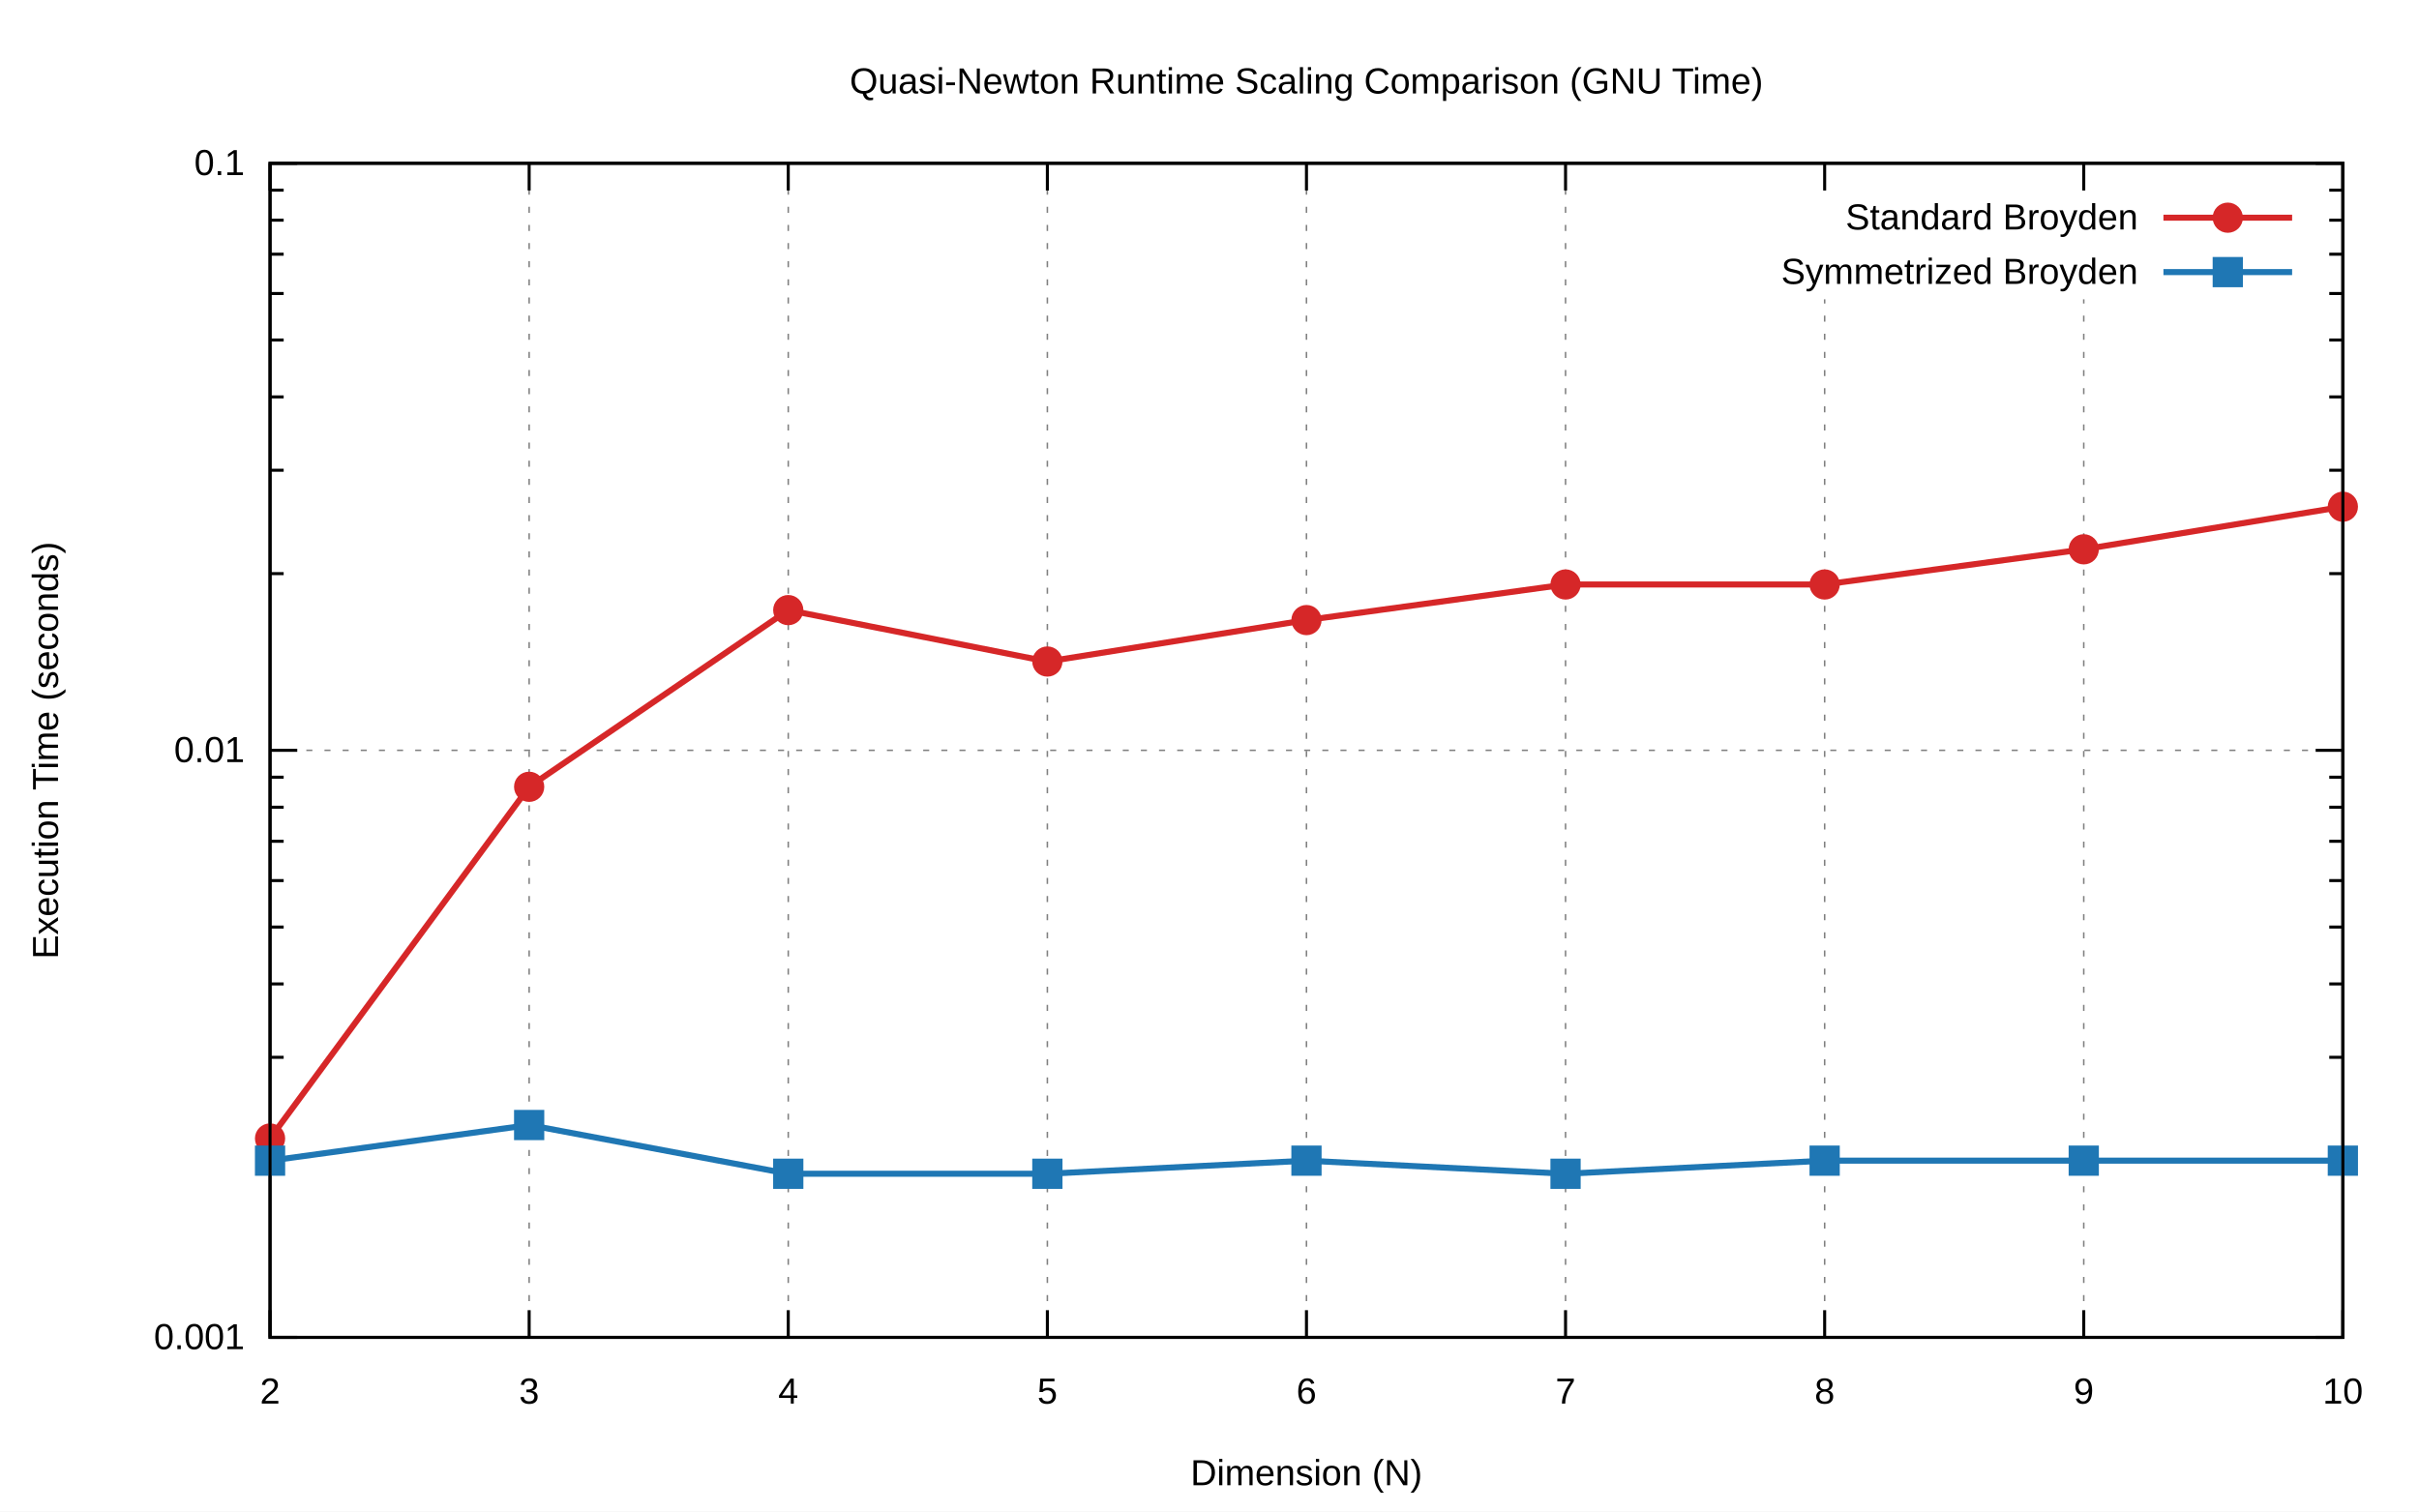
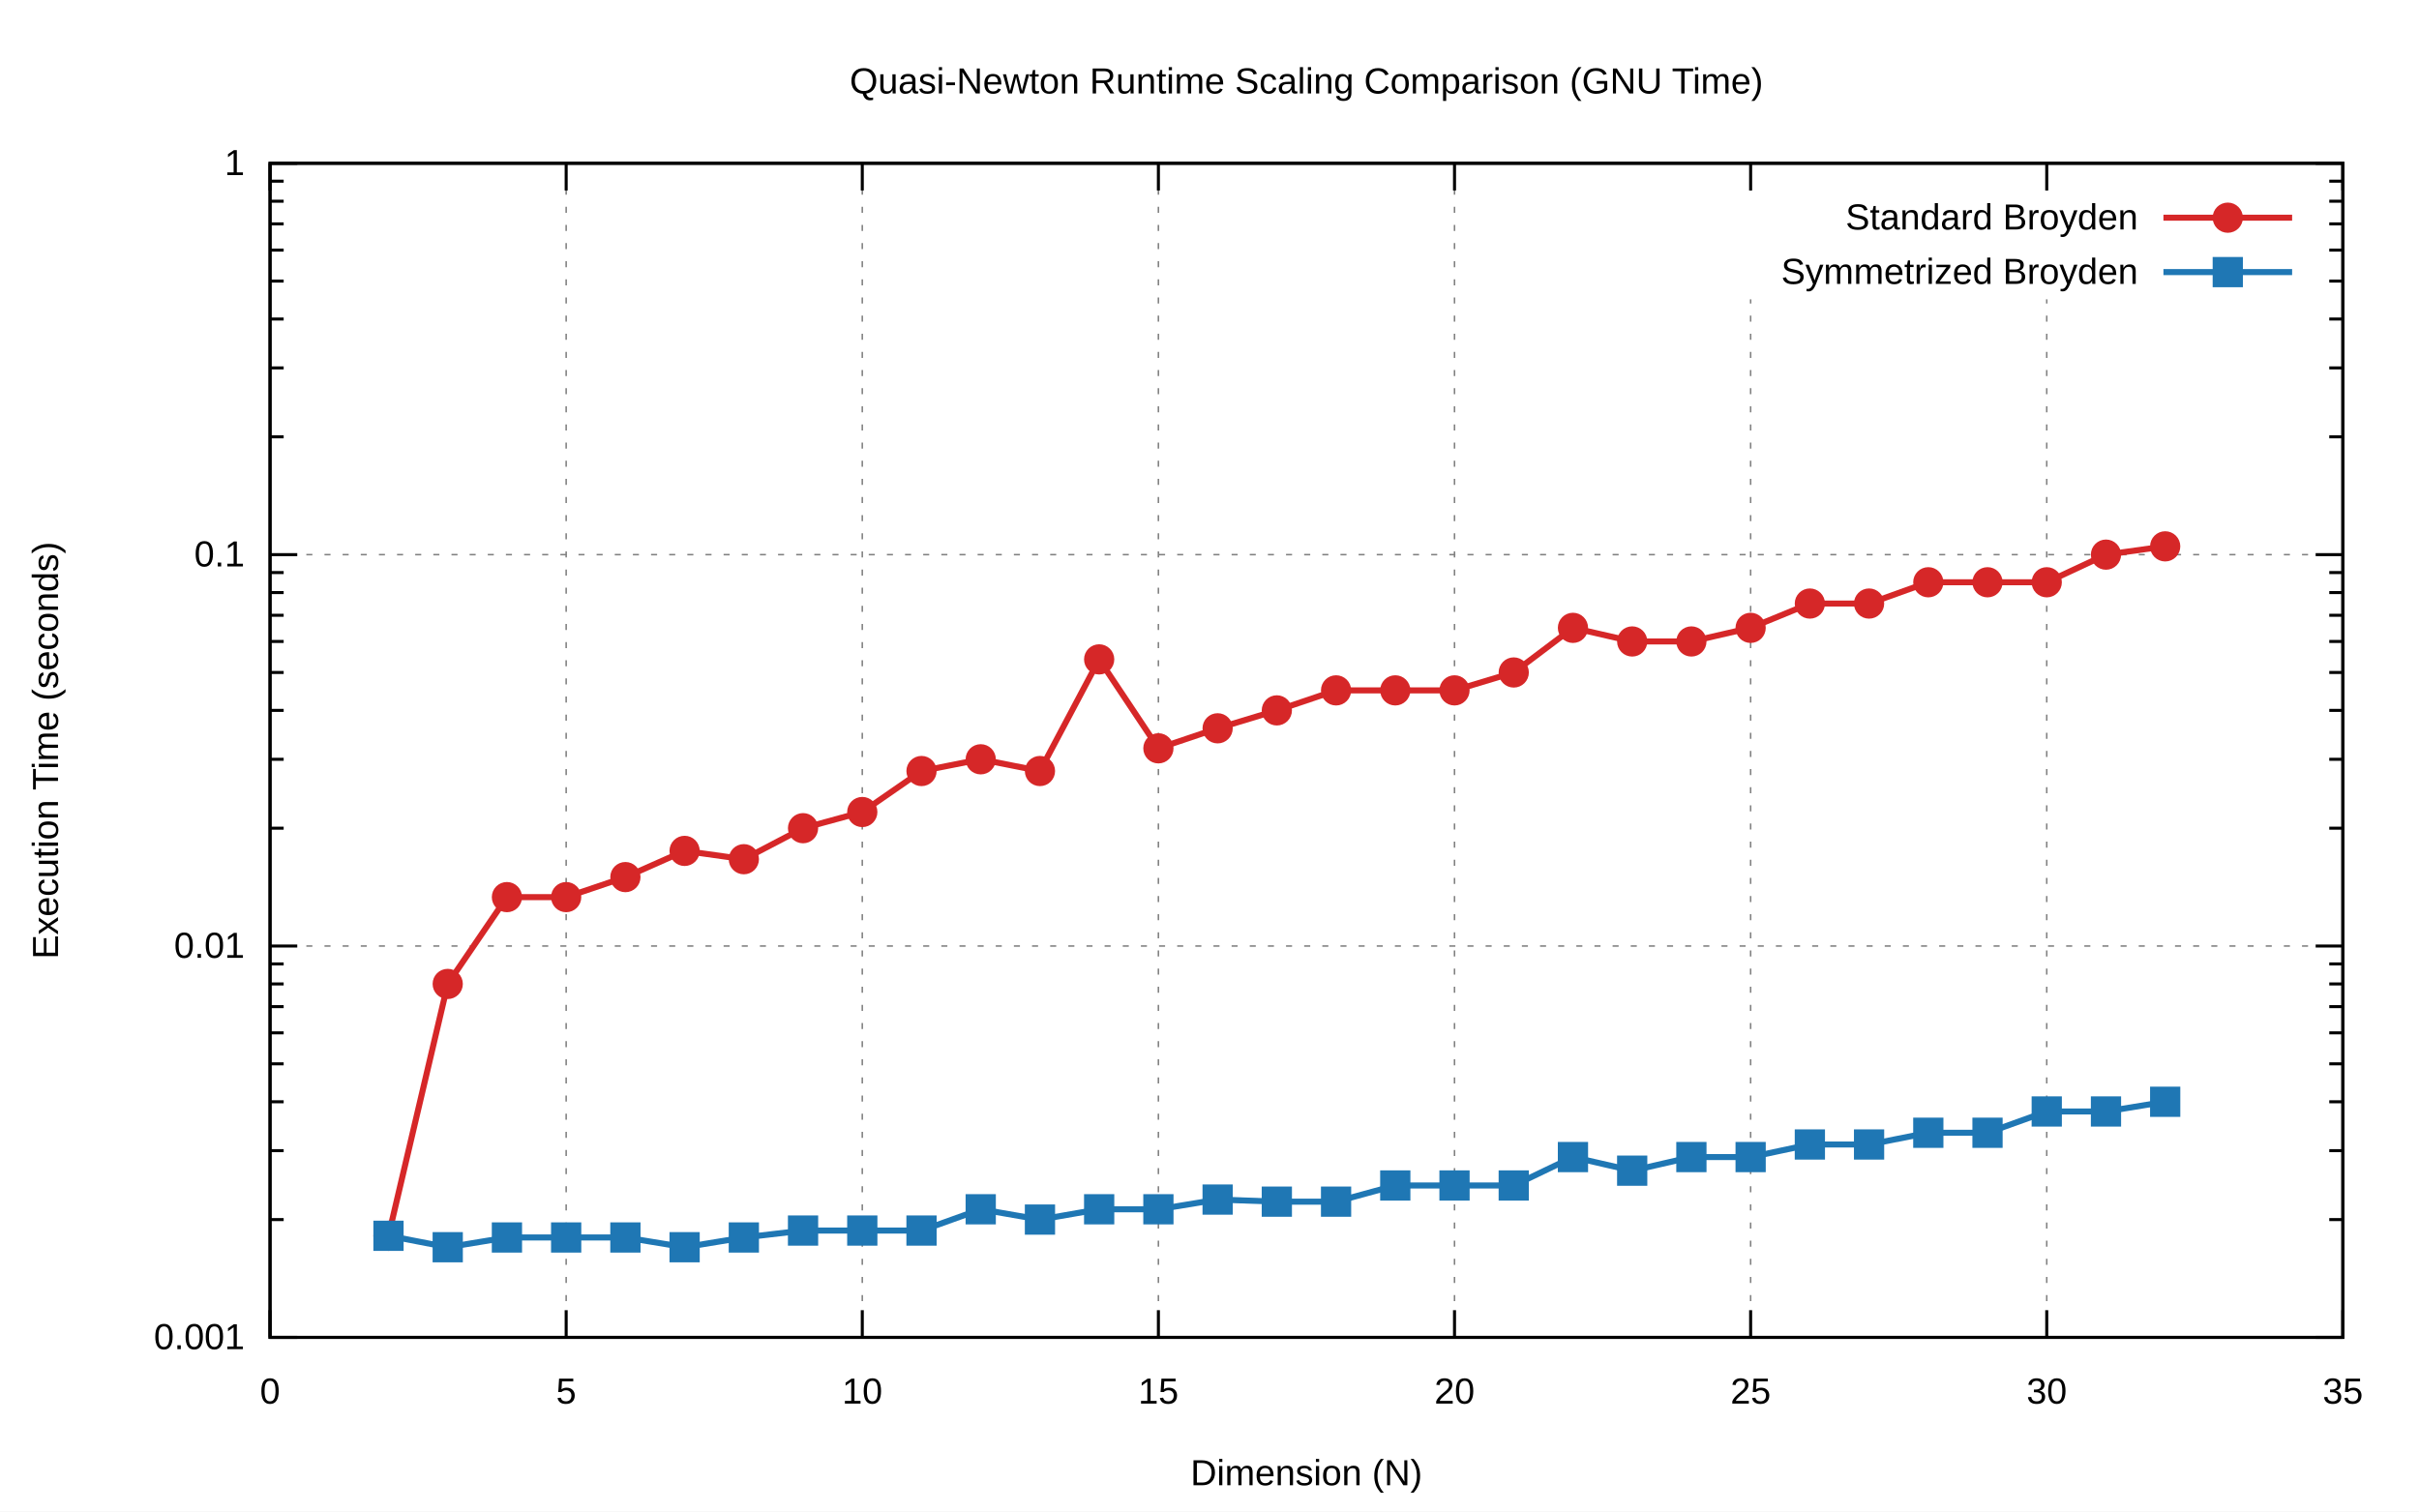
<svg xmlns="http://www.w3.org/2000/svg" xmlns:xlink="http://www.w3.org/1999/xlink" width="800" height="500" viewBox="0 0 800 500">
  <g id="gnuplot_canvas">
    <rect x="0" y="0" width="800" height="500" fill="#ffffff" />
    <defs>
      <circle id="gpDot" r="0.5" stroke-width="0.5" stroke="currentColor" />
      <path id="gpPt0" stroke-width="0.222" stroke="currentColor" d="M-1,0 h2 M0,-1 v2" />
      <path id="gpPt1" stroke-width="0.222" stroke="currentColor" d="M-1,-1 L1,1 M1,-1 L-1,1" />
      <path id="gpPt2" stroke-width="0.222" stroke="currentColor" d="M-1,0 L1,0 M0,-1 L0,1 M-1,-1 L1,1 M-1,1 L1,-1" />
      <rect id="gpPt3" stroke-width="0.222" stroke="currentColor" x="-1" y="-1" width="2" height="2" />
      <rect id="gpPt4" stroke-width="0.222" stroke="currentColor" fill="currentColor" x="-1" y="-1" width="2" height="2" />
      <circle id="gpPt5" stroke-width="0.222" stroke="currentColor" cx="0" cy="0" r="1" />
      <use xlink:href="#gpPt5" id="gpPt6" fill="currentColor" stroke="none" />
      <path id="gpPt7" stroke-width="0.222" stroke="currentColor" d="M0,-1.33 L-1.33,0.67 L1.33,0.67 z" />
      <use xlink:href="#gpPt7" id="gpPt8" fill="currentColor" stroke="none" />
      <use xlink:href="#gpPt7" id="gpPt9" stroke="currentColor" transform="rotate(180)" />
      <use xlink:href="#gpPt9" id="gpPt10" fill="currentColor" stroke="none" />
      <use xlink:href="#gpPt3" id="gpPt11" stroke="currentColor" transform="rotate(45)" />
      <use xlink:href="#gpPt11" id="gpPt12" fill="currentColor" stroke="none" />
      <path id="gpPt13" stroke-width="0.222" stroke="currentColor" d="M0,1.330 L1.265,0.411 L0.782,-1.067 L-0.782,-1.076 L-1.265,0.411 z" />
      <use xlink:href="#gpPt13" id="gpPt14" fill="currentColor" stroke="none" />
      <filter id="textbox" filterUnits="objectBoundingBox" x="0" y="0" height="1" width="1">
        <feFlood flood-color="#FFFFFF" flood-opacity="1" result="bgnd" />
        <feComposite in="SourceGraphic" in2="bgnd" operator="atop" />
      </filter>
      <filter id="greybox" filterUnits="objectBoundingBox" x="0" y="0" height="1" width="1">
        <feFlood flood-color="lightgrey" flood-opacity="1" result="grey" />
        <feComposite in="SourceGraphic" in2="grey" operator="atop" />
      </filter>
    </defs>
    <g fill="none" color="#FFFFFF" stroke="currentColor" stroke-width="1.00" stroke-linecap="butt" stroke-linejoin="miter">
</g>
    <g fill="none" color="black" stroke="currentColor" stroke-width="1.00" stroke-linecap="butt" stroke-linejoin="miter">
</g>
    <g fill="none" color="black" stroke="black" stroke-width="0.50" stroke-linecap="butt" stroke-linejoin="miter">
</g>
    <g fill="none" color="gray" stroke="currentColor" stroke-width="0.50" stroke-linecap="butt" stroke-linejoin="miter">
      <path stroke="gray" stroke-dasharray="2,4" class="gridline" d="M89.31,442.40 L774.82,442.40  " />
    </g>
    <g fill="none" color="gray" stroke="gray" stroke-width="1.00" stroke-linecap="butt" stroke-linejoin="miter">
</g>
    <g fill="none" color="black" stroke="currentColor" stroke-width="1.00" stroke-linecap="butt" stroke-linejoin="miter">
      <path stroke="black" d="M89.31,442.40 L98.31,442.40 M774.82,442.40 L765.82,442.40  " />
      <g transform="translate(80.92,446.30)" stroke="none" fill="black" font-family="Arial" font-size="12.00" text-anchor="end">
        <text>
          <tspan font-family="Arial"> 0.001</tspan>
        </text>
      </g>
    </g>
    <g fill="none" color="black" stroke="currentColor" stroke-width="1.00" stroke-linecap="butt" stroke-linejoin="miter">
-       <path stroke="black" d="M89.31,383.94 L93.81,383.94 M774.82,383.94 L770.32,383.94 M89.31,349.75 L93.81,349.75 M774.82,349.75 L770.32,349.75   M89.31,325.48 L93.81,325.48 M774.82,325.48 L770.32,325.48 M89.31,306.66 L93.81,306.66 M774.82,306.66 L770.32,306.66   M89.31,291.29 L93.81,291.29 M774.82,291.29 L770.32,291.29 M89.31,278.29 L93.81,278.29 M774.82,278.29 L770.32,278.29   M89.31,267.02 L93.81,267.02 M774.82,267.02 L770.32,267.02 M89.31,257.09 L93.81,257.09 M774.82,257.09 L770.32,257.09    " />
-     </g>
-     <g fill="none" color="black" stroke="black" stroke-width="0.50" stroke-linecap="butt" stroke-linejoin="miter">
- </g>
-     <g fill="none" color="gray" stroke="currentColor" stroke-width="0.50" stroke-linecap="butt" stroke-linejoin="miter">
-       <path stroke="gray" stroke-dasharray="2,4" class="gridline" d="M89.31,248.20 L774.82,248.20  " />
-     </g>
-     <g fill="none" color="gray" stroke="gray" stroke-width="1.00" stroke-linecap="butt" stroke-linejoin="miter">
- </g>
-     <g fill="none" color="black" stroke="currentColor" stroke-width="1.00" stroke-linecap="butt" stroke-linejoin="miter">
-       <path stroke="black" d="M89.31,248.20 L98.31,248.20 M774.82,248.20 L765.82,248.20  " />
-       <g transform="translate(80.92,252.10)" stroke="none" fill="black" font-family="Arial" font-size="12.00" text-anchor="end">
+       <path stroke="black" d="M89.31,403.43 L93.81,403.43 M774.82,403.43 L770.32,403.43 M89.31,380.63 L93.81,380.63 M774.82,380.63 L770.32,380.63   M89.31,364.46 L93.81,364.46 M774.82,364.46 L770.32,364.46 M89.31,351.91 L93.81,351.91 M774.82,351.91 L770.32,351.91   M89.31,341.66 L93.81,341.66 M774.82,341.66 L770.32,341.66 M89.31,332.99 L93.81,332.99 M774.82,332.99 L770.32,332.99   M89.31,325.48 L93.81,325.48 M774.82,325.48 L770.32,325.48 M89.31,318.86 L93.81,318.86 M774.82,318.86 L770.32,318.86    " />
+     </g>
+     <g fill="none" color="black" stroke="black" stroke-width="0.50" stroke-linecap="butt" stroke-linejoin="miter">
+ </g>
+     <g fill="none" color="gray" stroke="currentColor" stroke-width="0.50" stroke-linecap="butt" stroke-linejoin="miter">
+       <path stroke="gray" stroke-dasharray="2,4" class="gridline" d="M89.31,312.94 L774.82,312.94  " />
+     </g>
+     <g fill="none" color="gray" stroke="gray" stroke-width="1.00" stroke-linecap="butt" stroke-linejoin="miter">
+ </g>
+     <g fill="none" color="black" stroke="currentColor" stroke-width="1.00" stroke-linecap="butt" stroke-linejoin="miter">
+       <path stroke="black" d="M89.31,312.94 L98.31,312.94 M774.82,312.94 L765.82,312.94  " />
+       <g transform="translate(80.92,316.84)" stroke="none" fill="black" font-family="Arial" font-size="12.00" text-anchor="end">
        <text>
          <tspan font-family="Arial"> 0.01</tspan>
        </text>
      </g>
    </g>
    <g fill="none" color="black" stroke="currentColor" stroke-width="1.00" stroke-linecap="butt" stroke-linejoin="miter">
-       <path stroke="black" d="M89.31,189.75 L93.81,189.75 M774.82,189.75 L770.32,189.75 M89.31,155.55 L93.81,155.55 M774.82,155.55 L770.32,155.55   M89.31,131.29 L93.81,131.29 M774.82,131.29 L770.32,131.29 M89.31,112.47 L93.81,112.47 M774.82,112.47 L770.32,112.47   M89.31,97.09 L93.81,97.09 M774.82,97.09 L770.32,97.09 M89.31,84.09 L93.81,84.09 M774.82,84.09 L770.32,84.09   M89.31,72.83 L93.81,72.83 M774.82,72.83 L770.32,72.83 M89.31,62.90 L93.81,62.90 M774.82,62.90 L770.32,62.90    " />
+       <path stroke="black" d="M89.31,273.96 L93.81,273.96 M774.82,273.96 L770.32,273.96 M89.31,251.17 L93.81,251.17 M774.82,251.17 L770.32,251.17   M89.31,234.99 L93.81,234.99 M774.82,234.99 L770.32,234.99 M89.31,222.45 L93.81,222.45 M774.82,222.45 L770.32,222.45   M89.31,212.19 L93.81,212.19 M774.82,212.19 L770.32,212.19 M89.31,203.53 L93.81,203.53 M774.82,203.53 L770.32,203.53   M89.31,196.02 L93.81,196.02 M774.82,196.02 L770.32,196.02 M89.31,189.40 L93.81,189.40 M774.82,189.40 L770.32,189.40    " />
+     </g>
+     <g fill="none" color="black" stroke="black" stroke-width="0.50" stroke-linecap="butt" stroke-linejoin="miter">
+ </g>
+     <g fill="none" color="gray" stroke="currentColor" stroke-width="0.50" stroke-linecap="butt" stroke-linejoin="miter">
+       <path stroke="gray" stroke-dasharray="2,4" class="gridline" d="M89.31,183.47 L774.82,183.47  " />
+     </g>
+     <g fill="none" color="gray" stroke="gray" stroke-width="1.00" stroke-linecap="butt" stroke-linejoin="miter">
+ </g>
+     <g fill="none" color="black" stroke="currentColor" stroke-width="1.00" stroke-linecap="butt" stroke-linejoin="miter">
+       <path stroke="black" d="M89.31,183.47 L98.31,183.47 M774.82,183.47 L765.82,183.47  " />
+       <g transform="translate(80.92,187.37)" stroke="none" fill="black" font-family="Arial" font-size="12.00" text-anchor="end">
+         <text>
+           <tspan font-family="Arial"> 0.1</tspan>
+         </text>
+       </g>
+     </g>
+     <g fill="none" color="black" stroke="currentColor" stroke-width="1.00" stroke-linecap="butt" stroke-linejoin="miter">
+       <path stroke="black" d="M89.31,144.50 L93.81,144.50 M774.82,144.50 L770.32,144.50 M89.31,121.70 L93.81,121.70 M774.82,121.70 L770.32,121.70   M89.31,105.53 L93.81,105.53 M774.82,105.53 L770.32,105.53 M89.31,92.98 L93.81,92.98 M774.82,92.98 L770.32,92.98   M89.31,82.73 L93.81,82.73 M774.82,82.73 L770.32,82.73 M89.31,74.06 L93.81,74.06 M774.82,74.06 L770.32,74.06   M89.31,66.56 L93.81,66.56 M774.82,66.56 L770.32,66.56 M89.31,59.93 L93.81,59.93 M774.82,59.93 L770.32,59.93    " />
    </g>
    <g fill="none" color="black" stroke="black" stroke-width="0.50" stroke-linecap="butt" stroke-linejoin="miter">
</g>
    <g fill="none" color="gray" stroke="currentColor" stroke-width="0.50" stroke-linecap="butt" stroke-linejoin="miter">
      <path stroke="gray" stroke-dasharray="2,4" class="gridline" d="M89.31,54.01 L774.82,54.01  " />
    </g>
    <g fill="none" color="gray" stroke="gray" stroke-width="1.00" stroke-linecap="butt" stroke-linejoin="miter">
</g>
    <g fill="none" color="black" stroke="currentColor" stroke-width="1.00" stroke-linecap="butt" stroke-linejoin="miter">
      <path stroke="black" d="M89.31,54.01 L98.31,54.01 M774.82,54.01 L765.82,54.01  " />
      <g transform="translate(80.92,57.91)" stroke="none" fill="black" font-family="Arial" font-size="12.00" text-anchor="end">
        <text>
-           <tspan font-family="Arial"> 0.1</tspan>
+           <tspan font-family="Arial"> 1</tspan>
        </text>
      </g>
    </g>
    <g fill="none" color="black" stroke="currentColor" stroke-width="1.00" stroke-linecap="butt" stroke-linejoin="miter">
</g>
    <g fill="none" color="black" stroke="black" stroke-width="0.50" stroke-linecap="butt" stroke-linejoin="miter">
</g>
    <g fill="none" color="gray" stroke="currentColor" stroke-width="0.50" stroke-linecap="butt" stroke-linejoin="miter">
      <path stroke="gray" stroke-dasharray="2,4" class="gridline" d="M89.31,442.40 L89.31,54.01  " />
    </g>
    <g fill="none" color="gray" stroke="gray" stroke-width="1.00" stroke-linecap="butt" stroke-linejoin="miter">
</g>
    <g fill="none" color="black" stroke="currentColor" stroke-width="1.00" stroke-linecap="butt" stroke-linejoin="miter">
      <path stroke="black" d="M89.31,442.40 L89.31,433.40 M89.31,54.01 L89.31,63.01  " />
      <g transform="translate(89.31,464.30)" stroke="none" fill="black" font-family="Arial" font-size="12.00" text-anchor="middle">
        <text>
-           <tspan font-family="Arial"> 2</tspan>
-         </text>
-       </g>
-     </g>
-     <g fill="none" color="black" stroke="currentColor" stroke-width="1.00" stroke-linecap="butt" stroke-linejoin="miter">
- </g>
-     <g fill="none" color="black" stroke="black" stroke-width="0.50" stroke-linecap="butt" stroke-linejoin="miter">
- </g>
-     <g fill="none" color="gray" stroke="currentColor" stroke-width="0.50" stroke-linecap="butt" stroke-linejoin="miter">
-       <path stroke="gray" stroke-dasharray="2,4" class="gridline" d="M175.00,442.40 L175.00,54.01  " />
-     </g>
-     <g fill="none" color="gray" stroke="gray" stroke-width="1.00" stroke-linecap="butt" stroke-linejoin="miter">
- </g>
-     <g fill="none" color="black" stroke="currentColor" stroke-width="1.00" stroke-linecap="butt" stroke-linejoin="miter">
-       <path stroke="black" d="M175.00,442.40 L175.00,433.40 M175.00,54.01 L175.00,63.01  " />
-       <g transform="translate(175.00,464.30)" stroke="none" fill="black" font-family="Arial" font-size="12.00" text-anchor="middle">
-         <text>
-           <tspan font-family="Arial"> 3</tspan>
-         </text>
-       </g>
-     </g>
-     <g fill="none" color="black" stroke="currentColor" stroke-width="1.00" stroke-linecap="butt" stroke-linejoin="miter">
- </g>
-     <g fill="none" color="black" stroke="black" stroke-width="0.50" stroke-linecap="butt" stroke-linejoin="miter">
- </g>
-     <g fill="none" color="gray" stroke="currentColor" stroke-width="0.50" stroke-linecap="butt" stroke-linejoin="miter">
-       <path stroke="gray" stroke-dasharray="2,4" class="gridline" d="M260.69,442.40 L260.69,54.01  " />
-     </g>
-     <g fill="none" color="gray" stroke="gray" stroke-width="1.00" stroke-linecap="butt" stroke-linejoin="miter">
- </g>
-     <g fill="none" color="black" stroke="currentColor" stroke-width="1.00" stroke-linecap="butt" stroke-linejoin="miter">
-       <path stroke="black" d="M260.69,442.40 L260.69,433.40 M260.69,54.01 L260.69,63.01  " />
-       <g transform="translate(260.69,464.30)" stroke="none" fill="black" font-family="Arial" font-size="12.00" text-anchor="middle">
-         <text>
-           <tspan font-family="Arial"> 4</tspan>
-         </text>
-       </g>
-     </g>
-     <g fill="none" color="black" stroke="currentColor" stroke-width="1.00" stroke-linecap="butt" stroke-linejoin="miter">
- </g>
-     <g fill="none" color="black" stroke="black" stroke-width="0.50" stroke-linecap="butt" stroke-linejoin="miter">
- </g>
-     <g fill="none" color="gray" stroke="currentColor" stroke-width="0.50" stroke-linecap="butt" stroke-linejoin="miter">
-       <path stroke="gray" stroke-dasharray="2,4" class="gridline" d="M346.38,442.40 L346.38,54.01  " />
-     </g>
-     <g fill="none" color="gray" stroke="gray" stroke-width="1.00" stroke-linecap="butt" stroke-linejoin="miter">
- </g>
-     <g fill="none" color="black" stroke="currentColor" stroke-width="1.00" stroke-linecap="butt" stroke-linejoin="miter">
-       <path stroke="black" d="M346.38,442.40 L346.38,433.40 M346.38,54.01 L346.38,63.01  " />
-       <g transform="translate(346.38,464.30)" stroke="none" fill="black" font-family="Arial" font-size="12.00" text-anchor="middle">
+           <tspan font-family="Arial"> 0</tspan>
+         </text>
+       </g>
+     </g>
+     <g fill="none" color="black" stroke="currentColor" stroke-width="1.00" stroke-linecap="butt" stroke-linejoin="miter">
+ </g>
+     <g fill="none" color="black" stroke="black" stroke-width="0.50" stroke-linecap="butt" stroke-linejoin="miter">
+ </g>
+     <g fill="none" color="gray" stroke="currentColor" stroke-width="0.50" stroke-linecap="butt" stroke-linejoin="miter">
+       <path stroke="gray" stroke-dasharray="2,4" class="gridline" d="M187.24,442.40 L187.24,54.01  " />
+     </g>
+     <g fill="none" color="gray" stroke="gray" stroke-width="1.00" stroke-linecap="butt" stroke-linejoin="miter">
+ </g>
+     <g fill="none" color="black" stroke="currentColor" stroke-width="1.00" stroke-linecap="butt" stroke-linejoin="miter">
+       <path stroke="black" d="M187.24,442.40 L187.24,433.40 M187.24,54.01 L187.24,63.01  " />
+       <g transform="translate(187.24,464.30)" stroke="none" fill="black" font-family="Arial" font-size="12.00" text-anchor="middle">
        <text>
          <tspan font-family="Arial"> 5</tspan>
        </text>
      </g>
    </g>
    <g fill="none" color="black" stroke="currentColor" stroke-width="1.00" stroke-linecap="butt" stroke-linejoin="miter">
</g>
    <g fill="none" color="black" stroke="black" stroke-width="0.50" stroke-linecap="butt" stroke-linejoin="miter">
</g>
    <g fill="none" color="gray" stroke="currentColor" stroke-width="0.50" stroke-linecap="butt" stroke-linejoin="miter">
-       <path stroke="gray" stroke-dasharray="2,4" class="gridline" d="M432.07,442.40 L432.07,54.01  " />
-     </g>
-     <g fill="none" color="gray" stroke="gray" stroke-width="1.00" stroke-linecap="butt" stroke-linejoin="miter">
- </g>
-     <g fill="none" color="black" stroke="currentColor" stroke-width="1.00" stroke-linecap="butt" stroke-linejoin="miter">
-       <path stroke="black" d="M432.07,442.40 L432.07,433.40 M432.07,54.01 L432.07,63.01  " />
-       <g transform="translate(432.07,464.30)" stroke="none" fill="black" font-family="Arial" font-size="12.00" text-anchor="middle">
-         <text>
-           <tspan font-family="Arial"> 6</tspan>
-         </text>
-       </g>
-     </g>
-     <g fill="none" color="black" stroke="currentColor" stroke-width="1.00" stroke-linecap="butt" stroke-linejoin="miter">
- </g>
-     <g fill="none" color="black" stroke="black" stroke-width="0.50" stroke-linecap="butt" stroke-linejoin="miter">
- </g>
-     <g fill="none" color="gray" stroke="currentColor" stroke-width="0.50" stroke-linecap="butt" stroke-linejoin="miter">
-       <path stroke="gray" stroke-dasharray="2,4" class="gridline" d="M517.75,442.40 L517.75,54.01  " />
-     </g>
-     <g fill="none" color="gray" stroke="gray" stroke-width="1.00" stroke-linecap="butt" stroke-linejoin="miter">
- </g>
-     <g fill="none" color="black" stroke="currentColor" stroke-width="1.00" stroke-linecap="butt" stroke-linejoin="miter">
-       <path stroke="black" d="M517.75,442.40 L517.75,433.40 M517.75,54.01 L517.75,63.01  " />
-       <g transform="translate(517.75,464.30)" stroke="none" fill="black" font-family="Arial" font-size="12.00" text-anchor="middle">
-         <text>
-           <tspan font-family="Arial"> 7</tspan>
-         </text>
-       </g>
-     </g>
-     <g fill="none" color="black" stroke="currentColor" stroke-width="1.00" stroke-linecap="butt" stroke-linejoin="miter">
- </g>
-     <g fill="none" color="black" stroke="black" stroke-width="0.50" stroke-linecap="butt" stroke-linejoin="miter">
- </g>
-     <g fill="none" color="gray" stroke="currentColor" stroke-width="0.50" stroke-linecap="butt" stroke-linejoin="miter">
-       <path stroke="gray" stroke-dasharray="2,4" class="gridline" d="M603.44,442.40 L603.44,99.01 M603.44,63.01 L603.44,54.01  " />
-     </g>
-     <g fill="none" color="gray" stroke="gray" stroke-width="1.00" stroke-linecap="butt" stroke-linejoin="miter">
- </g>
-     <g fill="none" color="black" stroke="currentColor" stroke-width="1.00" stroke-linecap="butt" stroke-linejoin="miter">
-       <path stroke="black" d="M603.44,442.40 L603.44,433.40 M603.44,54.01 L603.44,63.01  " />
-       <g transform="translate(603.44,464.30)" stroke="none" fill="black" font-family="Arial" font-size="12.00" text-anchor="middle">
-         <text>
-           <tspan font-family="Arial"> 8</tspan>
-         </text>
-       </g>
-     </g>
-     <g fill="none" color="black" stroke="currentColor" stroke-width="1.00" stroke-linecap="butt" stroke-linejoin="miter">
- </g>
-     <g fill="none" color="black" stroke="black" stroke-width="0.50" stroke-linecap="butt" stroke-linejoin="miter">
- </g>
-     <g fill="none" color="gray" stroke="currentColor" stroke-width="0.50" stroke-linecap="butt" stroke-linejoin="miter">
-       <path stroke="gray" stroke-dasharray="2,4" class="gridline" d="M689.13,442.40 L689.13,99.01 M689.13,63.01 L689.13,54.01  " />
-     </g>
-     <g fill="none" color="gray" stroke="gray" stroke-width="1.00" stroke-linecap="butt" stroke-linejoin="miter">
- </g>
-     <g fill="none" color="black" stroke="currentColor" stroke-width="1.00" stroke-linecap="butt" stroke-linejoin="miter">
-       <path stroke="black" d="M689.13,442.40 L689.13,433.40 M689.13,54.01 L689.13,63.01  " />
-       <g transform="translate(689.13,464.30)" stroke="none" fill="black" font-family="Arial" font-size="12.00" text-anchor="middle">
-         <text>
-           <tspan font-family="Arial"> 9</tspan>
+       <path stroke="gray" stroke-dasharray="2,4" class="gridline" d="M285.17,442.40 L285.17,54.01  " />
+     </g>
+     <g fill="none" color="gray" stroke="gray" stroke-width="1.00" stroke-linecap="butt" stroke-linejoin="miter">
+ </g>
+     <g fill="none" color="black" stroke="currentColor" stroke-width="1.00" stroke-linecap="butt" stroke-linejoin="miter">
+       <path stroke="black" d="M285.17,442.40 L285.17,433.40 M285.17,54.01 L285.17,63.01  " />
+       <g transform="translate(285.17,464.30)" stroke="none" fill="black" font-family="Arial" font-size="12.00" text-anchor="middle">
+         <text>
+           <tspan font-family="Arial"> 10</tspan>
+         </text>
+       </g>
+     </g>
+     <g fill="none" color="black" stroke="currentColor" stroke-width="1.00" stroke-linecap="butt" stroke-linejoin="miter">
+ </g>
+     <g fill="none" color="black" stroke="black" stroke-width="0.50" stroke-linecap="butt" stroke-linejoin="miter">
+ </g>
+     <g fill="none" color="gray" stroke="currentColor" stroke-width="0.50" stroke-linecap="butt" stroke-linejoin="miter">
+       <path stroke="gray" stroke-dasharray="2,4" class="gridline" d="M383.10,442.40 L383.10,54.01  " />
+     </g>
+     <g fill="none" color="gray" stroke="gray" stroke-width="1.00" stroke-linecap="butt" stroke-linejoin="miter">
+ </g>
+     <g fill="none" color="black" stroke="currentColor" stroke-width="1.00" stroke-linecap="butt" stroke-linejoin="miter">
+       <path stroke="black" d="M383.10,442.40 L383.10,433.40 M383.10,54.01 L383.10,63.01  " />
+       <g transform="translate(383.10,464.30)" stroke="none" fill="black" font-family="Arial" font-size="12.00" text-anchor="middle">
+         <text>
+           <tspan font-family="Arial"> 15</tspan>
+         </text>
+       </g>
+     </g>
+     <g fill="none" color="black" stroke="currentColor" stroke-width="1.00" stroke-linecap="butt" stroke-linejoin="miter">
+ </g>
+     <g fill="none" color="black" stroke="black" stroke-width="0.50" stroke-linecap="butt" stroke-linejoin="miter">
+ </g>
+     <g fill="none" color="gray" stroke="currentColor" stroke-width="0.50" stroke-linecap="butt" stroke-linejoin="miter">
+       <path stroke="gray" stroke-dasharray="2,4" class="gridline" d="M481.03,442.40 L481.03,54.01  " />
+     </g>
+     <g fill="none" color="gray" stroke="gray" stroke-width="1.00" stroke-linecap="butt" stroke-linejoin="miter">
+ </g>
+     <g fill="none" color="black" stroke="currentColor" stroke-width="1.00" stroke-linecap="butt" stroke-linejoin="miter">
+       <path stroke="black" d="M481.03,442.40 L481.03,433.40 M481.03,54.01 L481.03,63.01  " />
+       <g transform="translate(481.03,464.30)" stroke="none" fill="black" font-family="Arial" font-size="12.00" text-anchor="middle">
+         <text>
+           <tspan font-family="Arial"> 20</tspan>
+         </text>
+       </g>
+     </g>
+     <g fill="none" color="black" stroke="currentColor" stroke-width="1.00" stroke-linecap="butt" stroke-linejoin="miter">
+ </g>
+     <g fill="none" color="black" stroke="black" stroke-width="0.50" stroke-linecap="butt" stroke-linejoin="miter">
+ </g>
+     <g fill="none" color="gray" stroke="currentColor" stroke-width="0.50" stroke-linecap="butt" stroke-linejoin="miter">
+       <path stroke="gray" stroke-dasharray="2,4" class="gridline" d="M578.96,442.40 L578.96,99.01 M578.96,63.01 L578.96,54.01  " />
+     </g>
+     <g fill="none" color="gray" stroke="gray" stroke-width="1.00" stroke-linecap="butt" stroke-linejoin="miter">
+ </g>
+     <g fill="none" color="black" stroke="currentColor" stroke-width="1.00" stroke-linecap="butt" stroke-linejoin="miter">
+       <path stroke="black" d="M578.96,442.40 L578.96,433.40 M578.96,54.01 L578.96,63.01  " />
+       <g transform="translate(578.96,464.30)" stroke="none" fill="black" font-family="Arial" font-size="12.00" text-anchor="middle">
+         <text>
+           <tspan font-family="Arial"> 25</tspan>
+         </text>
+       </g>
+     </g>
+     <g fill="none" color="black" stroke="currentColor" stroke-width="1.00" stroke-linecap="butt" stroke-linejoin="miter">
+ </g>
+     <g fill="none" color="black" stroke="black" stroke-width="0.50" stroke-linecap="butt" stroke-linejoin="miter">
+ </g>
+     <g fill="none" color="gray" stroke="currentColor" stroke-width="0.50" stroke-linecap="butt" stroke-linejoin="miter">
+       <path stroke="gray" stroke-dasharray="2,4" class="gridline" d="M676.89,442.40 L676.89,99.01 M676.89,63.01 L676.89,54.01  " />
+     </g>
+     <g fill="none" color="gray" stroke="gray" stroke-width="1.00" stroke-linecap="butt" stroke-linejoin="miter">
+ </g>
+     <g fill="none" color="black" stroke="currentColor" stroke-width="1.00" stroke-linecap="butt" stroke-linejoin="miter">
+       <path stroke="black" d="M676.89,442.40 L676.89,433.40 M676.89,54.01 L676.89,63.01  " />
+       <g transform="translate(676.89,464.30)" stroke="none" fill="black" font-family="Arial" font-size="12.00" text-anchor="middle">
+         <text>
+           <tspan font-family="Arial"> 30</tspan>
        </text>
      </g>
    </g>
    <g fill="none" color="black" stroke="currentColor" stroke-width="1.00" stroke-linecap="butt" stroke-linejoin="miter">
</g>
    <g fill="none" color="black" stroke="black" stroke-width="0.50" stroke-linecap="butt" stroke-linejoin="miter">
</g>
    <g fill="none" color="gray" stroke="currentColor" stroke-width="0.50" stroke-linecap="butt" stroke-linejoin="miter">
      <path stroke="gray" stroke-dasharray="2,4" class="gridline" d="M774.82,442.40 L774.82,54.01  " />
    </g>
    <g fill="none" color="gray" stroke="gray" stroke-width="1.00" stroke-linecap="butt" stroke-linejoin="miter">
</g>
    <g fill="none" color="black" stroke="currentColor" stroke-width="1.00" stroke-linecap="butt" stroke-linejoin="miter">
      <path stroke="black" d="M774.82,442.40 L774.82,433.40 M774.82,54.01 L774.82,63.01  " />
      <g transform="translate(774.82,464.30)" stroke="none" fill="black" font-family="Arial" font-size="12.00" text-anchor="middle">
        <text>
-           <tspan font-family="Arial"> 10</tspan>
+           <tspan font-family="Arial"> 35</tspan>
        </text>
      </g>
    </g>
    <g fill="none" color="black" stroke="currentColor" stroke-width="1.00" stroke-linecap="butt" stroke-linejoin="miter">
</g>
    <g fill="none" color="black" stroke="currentColor" stroke-width="1.00" stroke-linecap="butt" stroke-linejoin="miter">
      <path stroke="black" d="M89.31,54.01 L89.31,442.40 L774.82,442.40 L774.82,54.01 L89.31,54.01 Z  " />
    </g>
    <g fill="none" color="black" stroke="currentColor" stroke-width="1.00" stroke-linecap="butt" stroke-linejoin="miter">
</g>
    <g id="gnuplot_plot_1">
      <g fill="none" color="#FFFFFF" stroke="black" stroke-width="2.00" stroke-linecap="butt" stroke-linejoin="miter">
</g>
      <g fill="none" color="black" stroke="currentColor" stroke-width="2.00" stroke-linecap="butt" stroke-linejoin="miter">
        <g transform="translate(707.09,75.91)" stroke="none" fill="black" font-family="Arial" font-size="12.00" text-anchor="end">
          <text>
            <tspan font-family="Arial">Standard Broyden</tspan>
          </text>
        </g>
      </g>
      <g fill="none" color="black" stroke="currentColor" stroke-width="2.00" stroke-linecap="butt" stroke-linejoin="miter">
-         <path stroke="rgb(214,  39,  40)" d="M715.48,72.01 L758.04,72.01 M89.31,376.60 L175.00,260.27 L260.69,201.82 L346.38,218.83 L432.07,205.12 L517.75,193.34   L603.44,193.34 L689.13,181.71 L774.82,167.62  " />
-         <use xlink:href="#gpPt6" transform="translate(89.31,376.60) scale(4.50)" color="rgb(214,  39,  40)" />
-         <use xlink:href="#gpPt6" transform="translate(175.00,260.27) scale(4.50)" color="rgb(214,  39,  40)" />
-         <use xlink:href="#gpPt6" transform="translate(260.69,201.82) scale(4.50)" color="rgb(214,  39,  40)" />
-         <use xlink:href="#gpPt6" transform="translate(346.38,218.83) scale(4.50)" color="rgb(214,  39,  40)" />
-         <use xlink:href="#gpPt6" transform="translate(432.07,205.12) scale(4.50)" color="rgb(214,  39,  40)" />
-         <use xlink:href="#gpPt6" transform="translate(517.75,193.34) scale(4.50)" color="rgb(214,  39,  40)" />
-         <use xlink:href="#gpPt6" transform="translate(603.44,193.34) scale(4.50)" color="rgb(214,  39,  40)" />
-         <use xlink:href="#gpPt6" transform="translate(689.13,181.71) scale(4.50)" color="rgb(214,  39,  40)" />
-         <use xlink:href="#gpPt6" transform="translate(774.82,167.62) scale(4.50)" color="rgb(214,  39,  40)" />
+         <path stroke="rgb(214,  39,  40)" d="M715.48,72.01 L758.04,72.01 M128.48,408.79 L148.07,325.48 L167.65,296.76 L187.24,296.76 L206.83,290.14 L226.41,281.47   L246.00,284.22 L265.58,273.96 L285.17,268.61 L304.76,255.05 L324.34,251.17 L343.93,255.05 L363.51,218.12 L383.10,247.54   L402.69,240.92 L422.27,234.99 L441.86,228.37 L461.44,228.37 L481.03,228.37 L500.62,222.45 L520.20,207.69 L539.79,212.19   L559.37,212.19 L578.96,207.69 L598.55,199.65 L618.13,199.65 L637.72,192.61 L657.30,192.61 L676.89,192.61 L696.48,183.47   L716.06,180.73  " />
+         <use xlink:href="#gpPt6" transform="translate(128.48,408.79) scale(4.50)" color="rgb(214,  39,  40)" />
+         <use xlink:href="#gpPt6" transform="translate(148.07,325.48) scale(4.50)" color="rgb(214,  39,  40)" />
+         <use xlink:href="#gpPt6" transform="translate(167.65,296.76) scale(4.50)" color="rgb(214,  39,  40)" />
+         <use xlink:href="#gpPt6" transform="translate(187.24,296.76) scale(4.50)" color="rgb(214,  39,  40)" />
+         <use xlink:href="#gpPt6" transform="translate(206.83,290.14) scale(4.50)" color="rgb(214,  39,  40)" />
+         <use xlink:href="#gpPt6" transform="translate(226.41,281.47) scale(4.50)" color="rgb(214,  39,  40)" />
+         <use xlink:href="#gpPt6" transform="translate(246.00,284.22) scale(4.50)" color="rgb(214,  39,  40)" />
+         <use xlink:href="#gpPt6" transform="translate(265.58,273.96) scale(4.50)" color="rgb(214,  39,  40)" />
+         <use xlink:href="#gpPt6" transform="translate(285.17,268.61) scale(4.50)" color="rgb(214,  39,  40)" />
+         <use xlink:href="#gpPt6" transform="translate(304.76,255.05) scale(4.50)" color="rgb(214,  39,  40)" />
+         <use xlink:href="#gpPt6" transform="translate(324.34,251.17) scale(4.50)" color="rgb(214,  39,  40)" />
+         <use xlink:href="#gpPt6" transform="translate(343.93,255.05) scale(4.50)" color="rgb(214,  39,  40)" />
+         <use xlink:href="#gpPt6" transform="translate(363.51,218.12) scale(4.50)" color="rgb(214,  39,  40)" />
+         <use xlink:href="#gpPt6" transform="translate(383.10,247.54) scale(4.50)" color="rgb(214,  39,  40)" />
+         <use xlink:href="#gpPt6" transform="translate(402.69,240.92) scale(4.50)" color="rgb(214,  39,  40)" />
+         <use xlink:href="#gpPt6" transform="translate(422.27,234.99) scale(4.50)" color="rgb(214,  39,  40)" />
+         <use xlink:href="#gpPt6" transform="translate(441.86,228.37) scale(4.50)" color="rgb(214,  39,  40)" />
+         <use xlink:href="#gpPt6" transform="translate(461.44,228.37) scale(4.50)" color="rgb(214,  39,  40)" />
+         <use xlink:href="#gpPt6" transform="translate(481.03,228.37) scale(4.50)" color="rgb(214,  39,  40)" />
+         <use xlink:href="#gpPt6" transform="translate(500.62,222.45) scale(4.50)" color="rgb(214,  39,  40)" />
+         <use xlink:href="#gpPt6" transform="translate(520.20,207.69) scale(4.50)" color="rgb(214,  39,  40)" />
+         <use xlink:href="#gpPt6" transform="translate(539.79,212.19) scale(4.50)" color="rgb(214,  39,  40)" />
+         <use xlink:href="#gpPt6" transform="translate(559.37,212.19) scale(4.50)" color="rgb(214,  39,  40)" />
+         <use xlink:href="#gpPt6" transform="translate(578.96,207.69) scale(4.50)" color="rgb(214,  39,  40)" />
+         <use xlink:href="#gpPt6" transform="translate(598.55,199.65) scale(4.50)" color="rgb(214,  39,  40)" />
+         <use xlink:href="#gpPt6" transform="translate(618.13,199.65) scale(4.50)" color="rgb(214,  39,  40)" />
+         <use xlink:href="#gpPt6" transform="translate(637.72,192.61) scale(4.50)" color="rgb(214,  39,  40)" />
+         <use xlink:href="#gpPt6" transform="translate(657.30,192.61) scale(4.50)" color="rgb(214,  39,  40)" />
+         <use xlink:href="#gpPt6" transform="translate(676.89,192.61) scale(4.50)" color="rgb(214,  39,  40)" />
+         <use xlink:href="#gpPt6" transform="translate(696.48,183.47) scale(4.50)" color="rgb(214,  39,  40)" />
+         <use xlink:href="#gpPt6" transform="translate(716.06,180.73) scale(4.50)" color="rgb(214,  39,  40)" />
        <use xlink:href="#gpPt6" transform="translate(736.76,72.01) scale(4.50)" color="rgb(214,  39,  40)" />
      </g>
    </g>
    <g id="gnuplot_plot_2">
      <g fill="none" color="black" stroke="currentColor" stroke-width="2.00" stroke-linecap="butt" stroke-linejoin="miter">
        <g transform="translate(707.09,93.91)" stroke="none" fill="black" font-family="Arial" font-size="12.00" text-anchor="end">
          <text>
            <tspan font-family="Arial">Symmetrized Broyden</tspan>
          </text>
        </g>
      </g>
      <g fill="none" color="black" stroke="currentColor" stroke-width="2.00" stroke-linecap="butt" stroke-linejoin="miter">
-         <path stroke="rgb( 31, 119, 180)" d="M715.48,90.01 L758.04,90.01 M89.31,383.94 L175.00,372.15 L260.69,388.27 L346.38,388.27 L432.07,383.94 L517.75,388.27   L603.44,383.94 L689.13,383.94 L774.82,383.94  " />
-         <use xlink:href="#gpPt4" transform="translate(89.31,383.94) scale(4.50)" color="rgb( 31, 119, 180)" />
-         <use xlink:href="#gpPt4" transform="translate(175.00,372.15) scale(4.50)" color="rgb( 31, 119, 180)" />
-         <use xlink:href="#gpPt4" transform="translate(260.69,388.27) scale(4.50)" color="rgb( 31, 119, 180)" />
-         <use xlink:href="#gpPt4" transform="translate(346.38,388.27) scale(4.50)" color="rgb( 31, 119, 180)" />
-         <use xlink:href="#gpPt4" transform="translate(432.07,383.94) scale(4.50)" color="rgb( 31, 119, 180)" />
-         <use xlink:href="#gpPt4" transform="translate(517.75,388.27) scale(4.50)" color="rgb( 31, 119, 180)" />
-         <use xlink:href="#gpPt4" transform="translate(603.44,383.94) scale(4.50)" color="rgb( 31, 119, 180)" />
-         <use xlink:href="#gpPt4" transform="translate(689.13,383.94) scale(4.50)" color="rgb( 31, 119, 180)" />
-         <use xlink:href="#gpPt4" transform="translate(774.82,383.94) scale(4.50)" color="rgb( 31, 119, 180)" />
+         <path stroke="rgb( 31, 119, 180)" d="M715.48,90.01 L758.04,90.01 M128.48,408.79 L148.07,412.57 L167.65,409.35 L187.24,409.35 L206.83,409.35 L226.41,412.57   L246.00,409.35 L265.58,407.06 L285.17,407.06 L304.76,407.06 L324.34,400.02 L343.93,403.43 L363.51,400.02 L383.10,400.02   L402.69,396.81 L422.27,397.50 L441.86,397.50 L461.44,392.15 L481.03,392.15 L500.62,392.15 L520.20,382.75 L539.79,387.25   L559.37,382.75 L578.96,382.75 L598.55,378.59 L618.13,378.59 L637.72,374.71 L657.30,374.71 L676.89,367.67 L696.48,367.67   L716.06,364.46  " />
+         <use xlink:href="#gpPt4" transform="translate(128.48,408.79) scale(4.50)" color="rgb( 31, 119, 180)" />
+         <use xlink:href="#gpPt4" transform="translate(148.07,412.57) scale(4.50)" color="rgb( 31, 119, 180)" />
+         <use xlink:href="#gpPt4" transform="translate(167.65,409.35) scale(4.50)" color="rgb( 31, 119, 180)" />
+         <use xlink:href="#gpPt4" transform="translate(187.24,409.35) scale(4.50)" color="rgb( 31, 119, 180)" />
+         <use xlink:href="#gpPt4" transform="translate(206.83,409.35) scale(4.50)" color="rgb( 31, 119, 180)" />
+         <use xlink:href="#gpPt4" transform="translate(226.41,412.57) scale(4.50)" color="rgb( 31, 119, 180)" />
+         <use xlink:href="#gpPt4" transform="translate(246.00,409.35) scale(4.50)" color="rgb( 31, 119, 180)" />
+         <use xlink:href="#gpPt4" transform="translate(265.58,407.06) scale(4.50)" color="rgb( 31, 119, 180)" />
+         <use xlink:href="#gpPt4" transform="translate(285.17,407.06) scale(4.50)" color="rgb( 31, 119, 180)" />
+         <use xlink:href="#gpPt4" transform="translate(304.76,407.06) scale(4.50)" color="rgb( 31, 119, 180)" />
+         <use xlink:href="#gpPt4" transform="translate(324.34,400.02) scale(4.50)" color="rgb( 31, 119, 180)" />
+         <use xlink:href="#gpPt4" transform="translate(343.93,403.43) scale(4.50)" color="rgb( 31, 119, 180)" />
+         <use xlink:href="#gpPt4" transform="translate(363.51,400.02) scale(4.50)" color="rgb( 31, 119, 180)" />
+         <use xlink:href="#gpPt4" transform="translate(383.10,400.02) scale(4.50)" color="rgb( 31, 119, 180)" />
+         <use xlink:href="#gpPt4" transform="translate(402.69,396.81) scale(4.50)" color="rgb( 31, 119, 180)" />
+         <use xlink:href="#gpPt4" transform="translate(422.27,397.50) scale(4.50)" color="rgb( 31, 119, 180)" />
+         <use xlink:href="#gpPt4" transform="translate(441.86,397.50) scale(4.50)" color="rgb( 31, 119, 180)" />
+         <use xlink:href="#gpPt4" transform="translate(461.44,392.15) scale(4.50)" color="rgb( 31, 119, 180)" />
+         <use xlink:href="#gpPt4" transform="translate(481.03,392.15) scale(4.50)" color="rgb( 31, 119, 180)" />
+         <use xlink:href="#gpPt4" transform="translate(500.62,392.15) scale(4.50)" color="rgb( 31, 119, 180)" />
+         <use xlink:href="#gpPt4" transform="translate(520.20,382.75) scale(4.50)" color="rgb( 31, 119, 180)" />
+         <use xlink:href="#gpPt4" transform="translate(539.79,387.25) scale(4.50)" color="rgb( 31, 119, 180)" />
+         <use xlink:href="#gpPt4" transform="translate(559.37,382.75) scale(4.50)" color="rgb( 31, 119, 180)" />
+         <use xlink:href="#gpPt4" transform="translate(578.96,382.75) scale(4.50)" color="rgb( 31, 119, 180)" />
+         <use xlink:href="#gpPt4" transform="translate(598.55,378.59) scale(4.50)" color="rgb( 31, 119, 180)" />
+         <use xlink:href="#gpPt4" transform="translate(618.13,378.59) scale(4.50)" color="rgb( 31, 119, 180)" />
+         <use xlink:href="#gpPt4" transform="translate(637.72,374.71) scale(4.50)" color="rgb( 31, 119, 180)" />
+         <use xlink:href="#gpPt4" transform="translate(657.30,374.71) scale(4.50)" color="rgb( 31, 119, 180)" />
+         <use xlink:href="#gpPt4" transform="translate(676.89,367.67) scale(4.50)" color="rgb( 31, 119, 180)" />
+         <use xlink:href="#gpPt4" transform="translate(696.48,367.67) scale(4.50)" color="rgb( 31, 119, 180)" />
+         <use xlink:href="#gpPt4" transform="translate(716.06,364.46) scale(4.50)" color="rgb( 31, 119, 180)" />
        <use xlink:href="#gpPt4" transform="translate(736.76,90.01) scale(4.50)" color="rgb( 31, 119, 180)" />
      </g>
    </g>
    <g fill="none" color="black" stroke="currentColor" stroke-width="2.00" stroke-linecap="butt" stroke-linejoin="miter">
</g>
    <g fill="none" color="black" stroke="black" stroke-width="1.00" stroke-linecap="butt" stroke-linejoin="miter">
</g>
    <g fill="none" color="black" stroke="currentColor" stroke-width="1.00" stroke-linecap="butt" stroke-linejoin="miter">
      <path stroke="black" d="M89.31,54.01 L89.31,442.40 L774.82,442.40 L774.82,54.01 L89.31,54.01 Z  " />
      <g transform="translate(19.18,248.21) rotate(270.00)" stroke="none" fill="black" font-family="Arial" font-size="12.00" text-anchor="middle">
        <text>
          <tspan font-family="Arial">Execution Time (seconds)</tspan>
        </text>
      </g>
    </g>
    <g fill="none" color="black" stroke="currentColor" stroke-width="1.00" stroke-linecap="butt" stroke-linejoin="miter">
      <g transform="translate(432.06,491.30)" stroke="none" fill="black" font-family="Arial" font-size="12.00" text-anchor="middle">
        <text>
          <tspan font-family="Arial">Dimension (N)</tspan>
        </text>
      </g>
    </g>
    <g fill="none" color="black" stroke="currentColor" stroke-width="1.00" stroke-linecap="butt" stroke-linejoin="miter">
</g>
    <g fill="none" color="black" stroke="currentColor" stroke-width="1.00" stroke-linecap="butt" stroke-linejoin="miter">
      <g transform="translate(432.06,30.91)" stroke="none" fill="black" font-family="Arial" font-size="12.00" text-anchor="middle">
        <text>
          <tspan font-family="Arial">Quasi-Newton Runtime Scaling Comparison (GNU Time)</tspan>
        </text>
      </g>
    </g>
    <g fill="none" color="black" stroke="currentColor" stroke-width="1.00" stroke-linecap="butt" stroke-linejoin="miter">
</g>
  </g>
</svg>
